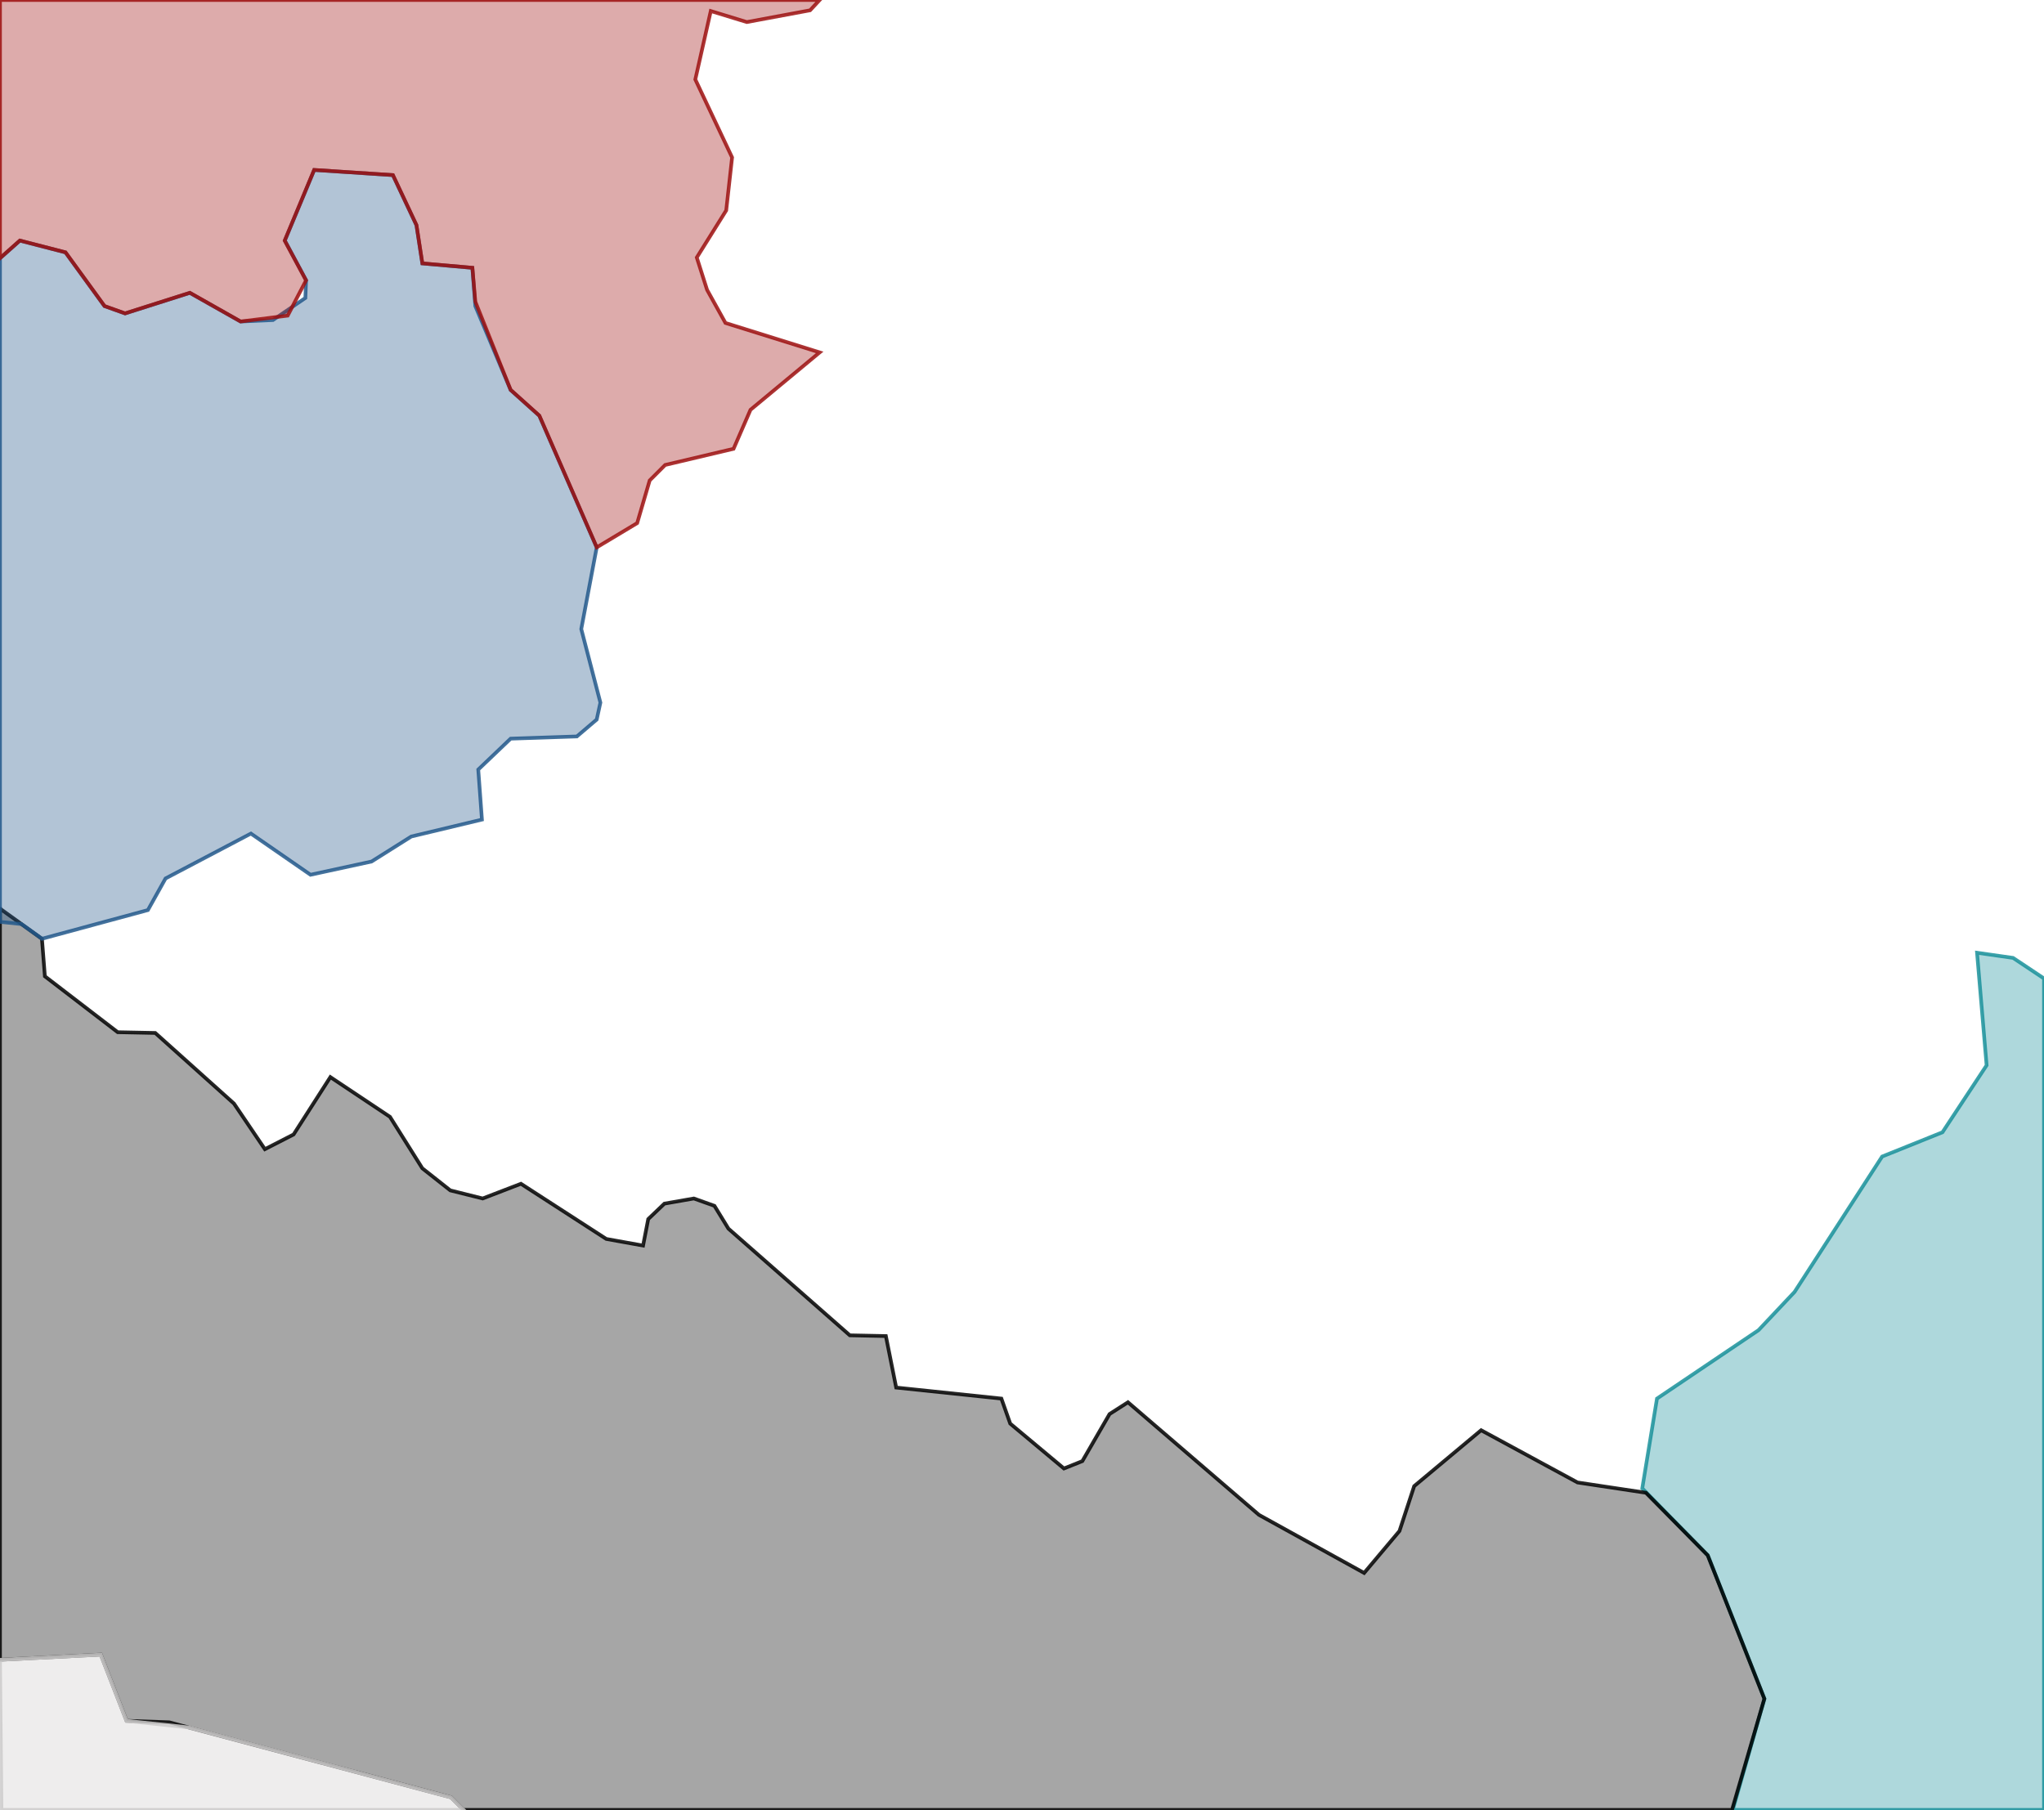
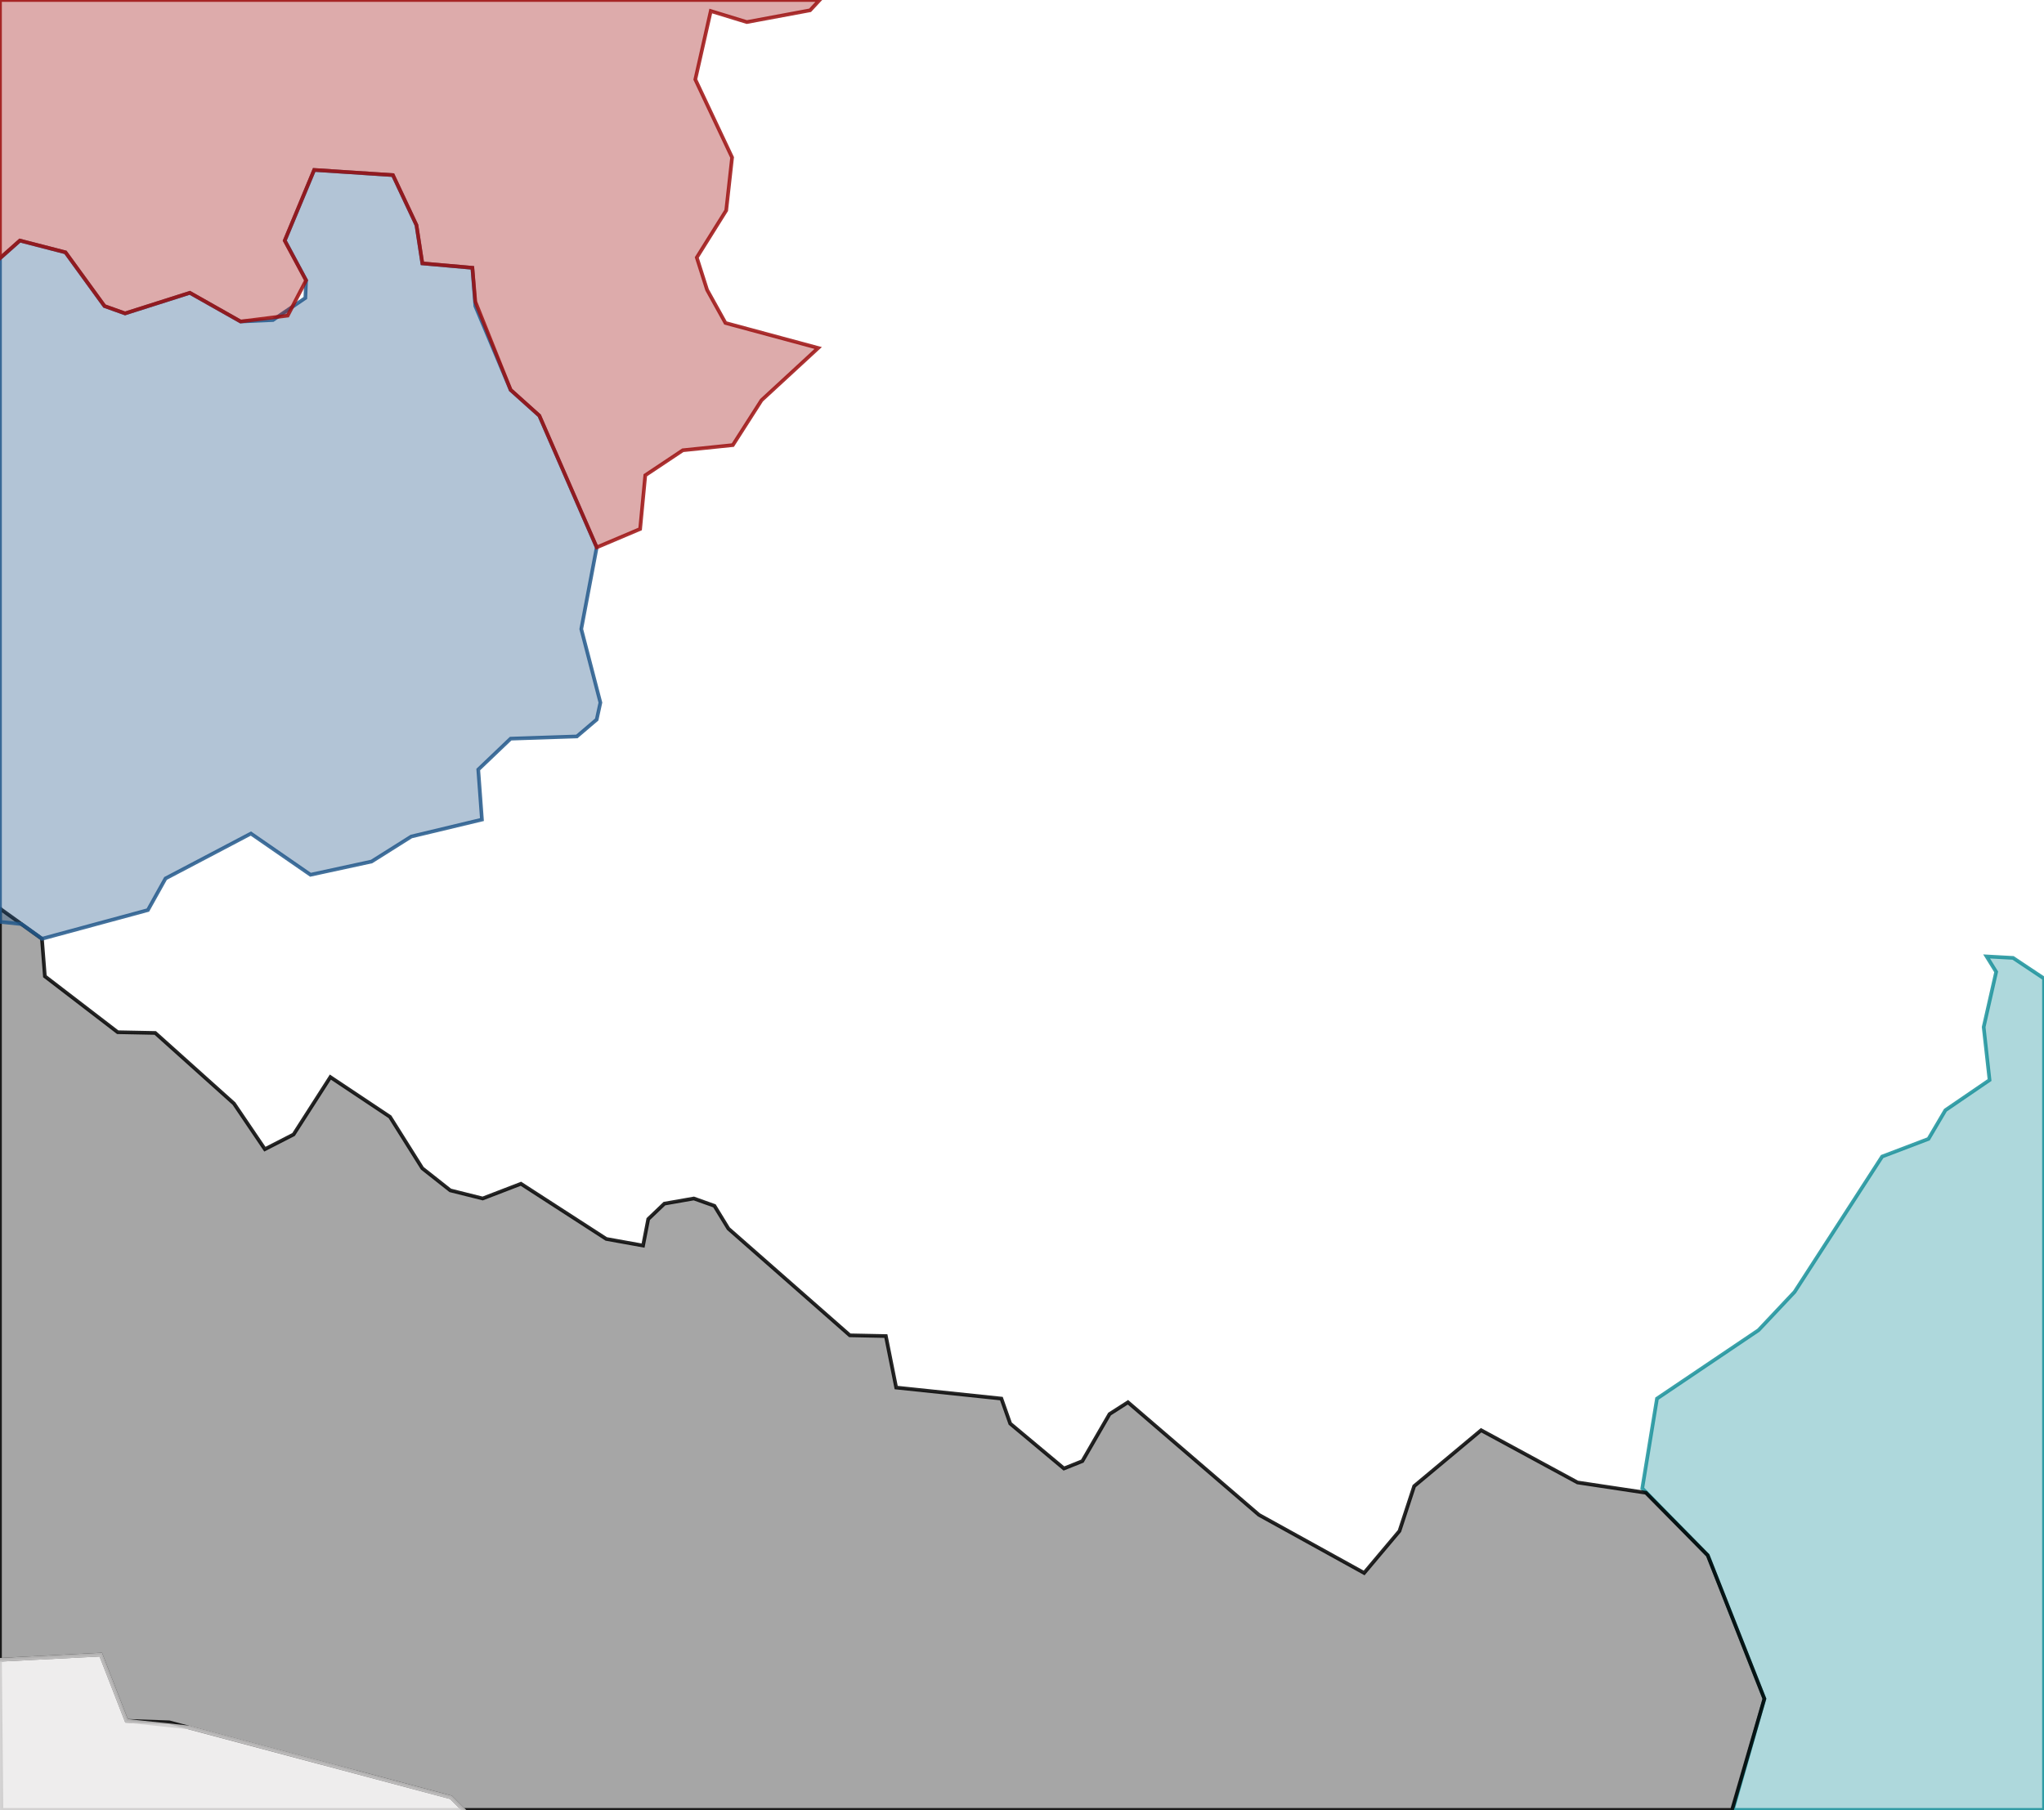
<svg xmlns="http://www.w3.org/2000/svg" viewBox="0 0 2778 2460" width="2778" height="2460" role="img">
-   <path d="M2778 1330l-42 -28,-49 -7,13 153,-60 91,-82 33,-119 184,-49 52,-138 93,-20 122,89 91,77 195,-43 151,423 0,0 -859Z" fill="#19919a" fill-opacity="0.35" stroke="#19919a" stroke-opacity="0.85" stroke-width="5" />
+   <path d="M2778 1330l-42 -28,-36 -2,13 21,-17 75,8 72,-60 41,-23 39,-63 24,-119 184,-49 52,-138 93,-20 122,89 91,77 195,-43 151,423 0,0 -859Z" fill="#19919a" fill-opacity="0.35" stroke="#19919a" stroke-opacity="0.85" stroke-width="5" />
  <path d="M0 1235l57 41,4 51,99 76,51 1,107 96,42 62,39 -20,50 -78,81 54,44 70,38 30,44 11,52 -20,116 75,50 9,7 -36,22 -21,40 -7,28 10,19 31,165 145,49 1,14 70,143 15,12 34,73 61,25 -10,37 -64,25 -16,178 153,143 79,48 -57,20 -61,91 -76,131 71,93 14,84 85,77 195,-44 151,-1724 0,-17 -17,-383 -102,-58 -2,-35 -90,-137 7,0 -1023Z" fill="#000000" fill-opacity="0.35" stroke="#000000" stroke-opacity="0.85" stroke-width="5" />
  <path d="M2 2460l-2 -204,137 -7,35 90,85 9,356 95,17 17Z" fill="#cdcbcb" fill-opacity="0.35" stroke="#cdcbcb" stroke-opacity="0.85" stroke-width="5" />
  <path d="M0 1253l0 -902,27 -24,62 16,53 73,28 10,88 -28,69 39,44 -2,44 -30,1 -24,-29 -54,40 -96,107 7,32 68,8 52,68 6,4 52,48 114,39 35,78 179,-21 111,26 100,-5 23,-27 23,-90 3,-44 42,5 68,-96 23,-54 34,-83 18,-81 -56,-116 61,-24 43,-144 39,-28 -20Z" fill="#23588b" fill-opacity="0.35" stroke="#23588b" stroke-opacity="0.85" stroke-width="5" />
-   <path d="M0 0l0 351,27 -24,62 16,53 73,28 10,88 -28,69 39,64 -8,25 -48,-29 -54,40 -96,107 7,32 68,8 52,68 6,4 46,48 120,39 35,78 179,55 -33,17 -58,21 -21,93 -22,23 -53,94 -78,-128 -40,-25 -45,-14 -44,40 -64,8 -72,-50 -106,21 -93,49 15,86 -16,13 -14,-929 0Z" fill="#9d1010" fill-opacity="0.35" stroke="#9d1010" stroke-opacity="0.85" stroke-width="5" />
+   <path d="M0 0l0 351,27 -24,62 16,53 73,28 10,88 -28,69 39,64 -8,25 -48,-29 -54,40 -96,107 7,32 68,8 52,68 6,4 46,48 120,39 35,78 179,59 -25,7 -73,51 -34,68 -7,39 -61,77 -71,-126 -34,-25 -45,-14 -44,40 -64,8 -72,-50 -106,21 -93,49 15,86 -16,13 -14,-929 0Z" fill="#9d1010" fill-opacity="0.35" stroke="#9d1010" stroke-opacity="0.85" stroke-width="5" />
</svg>
